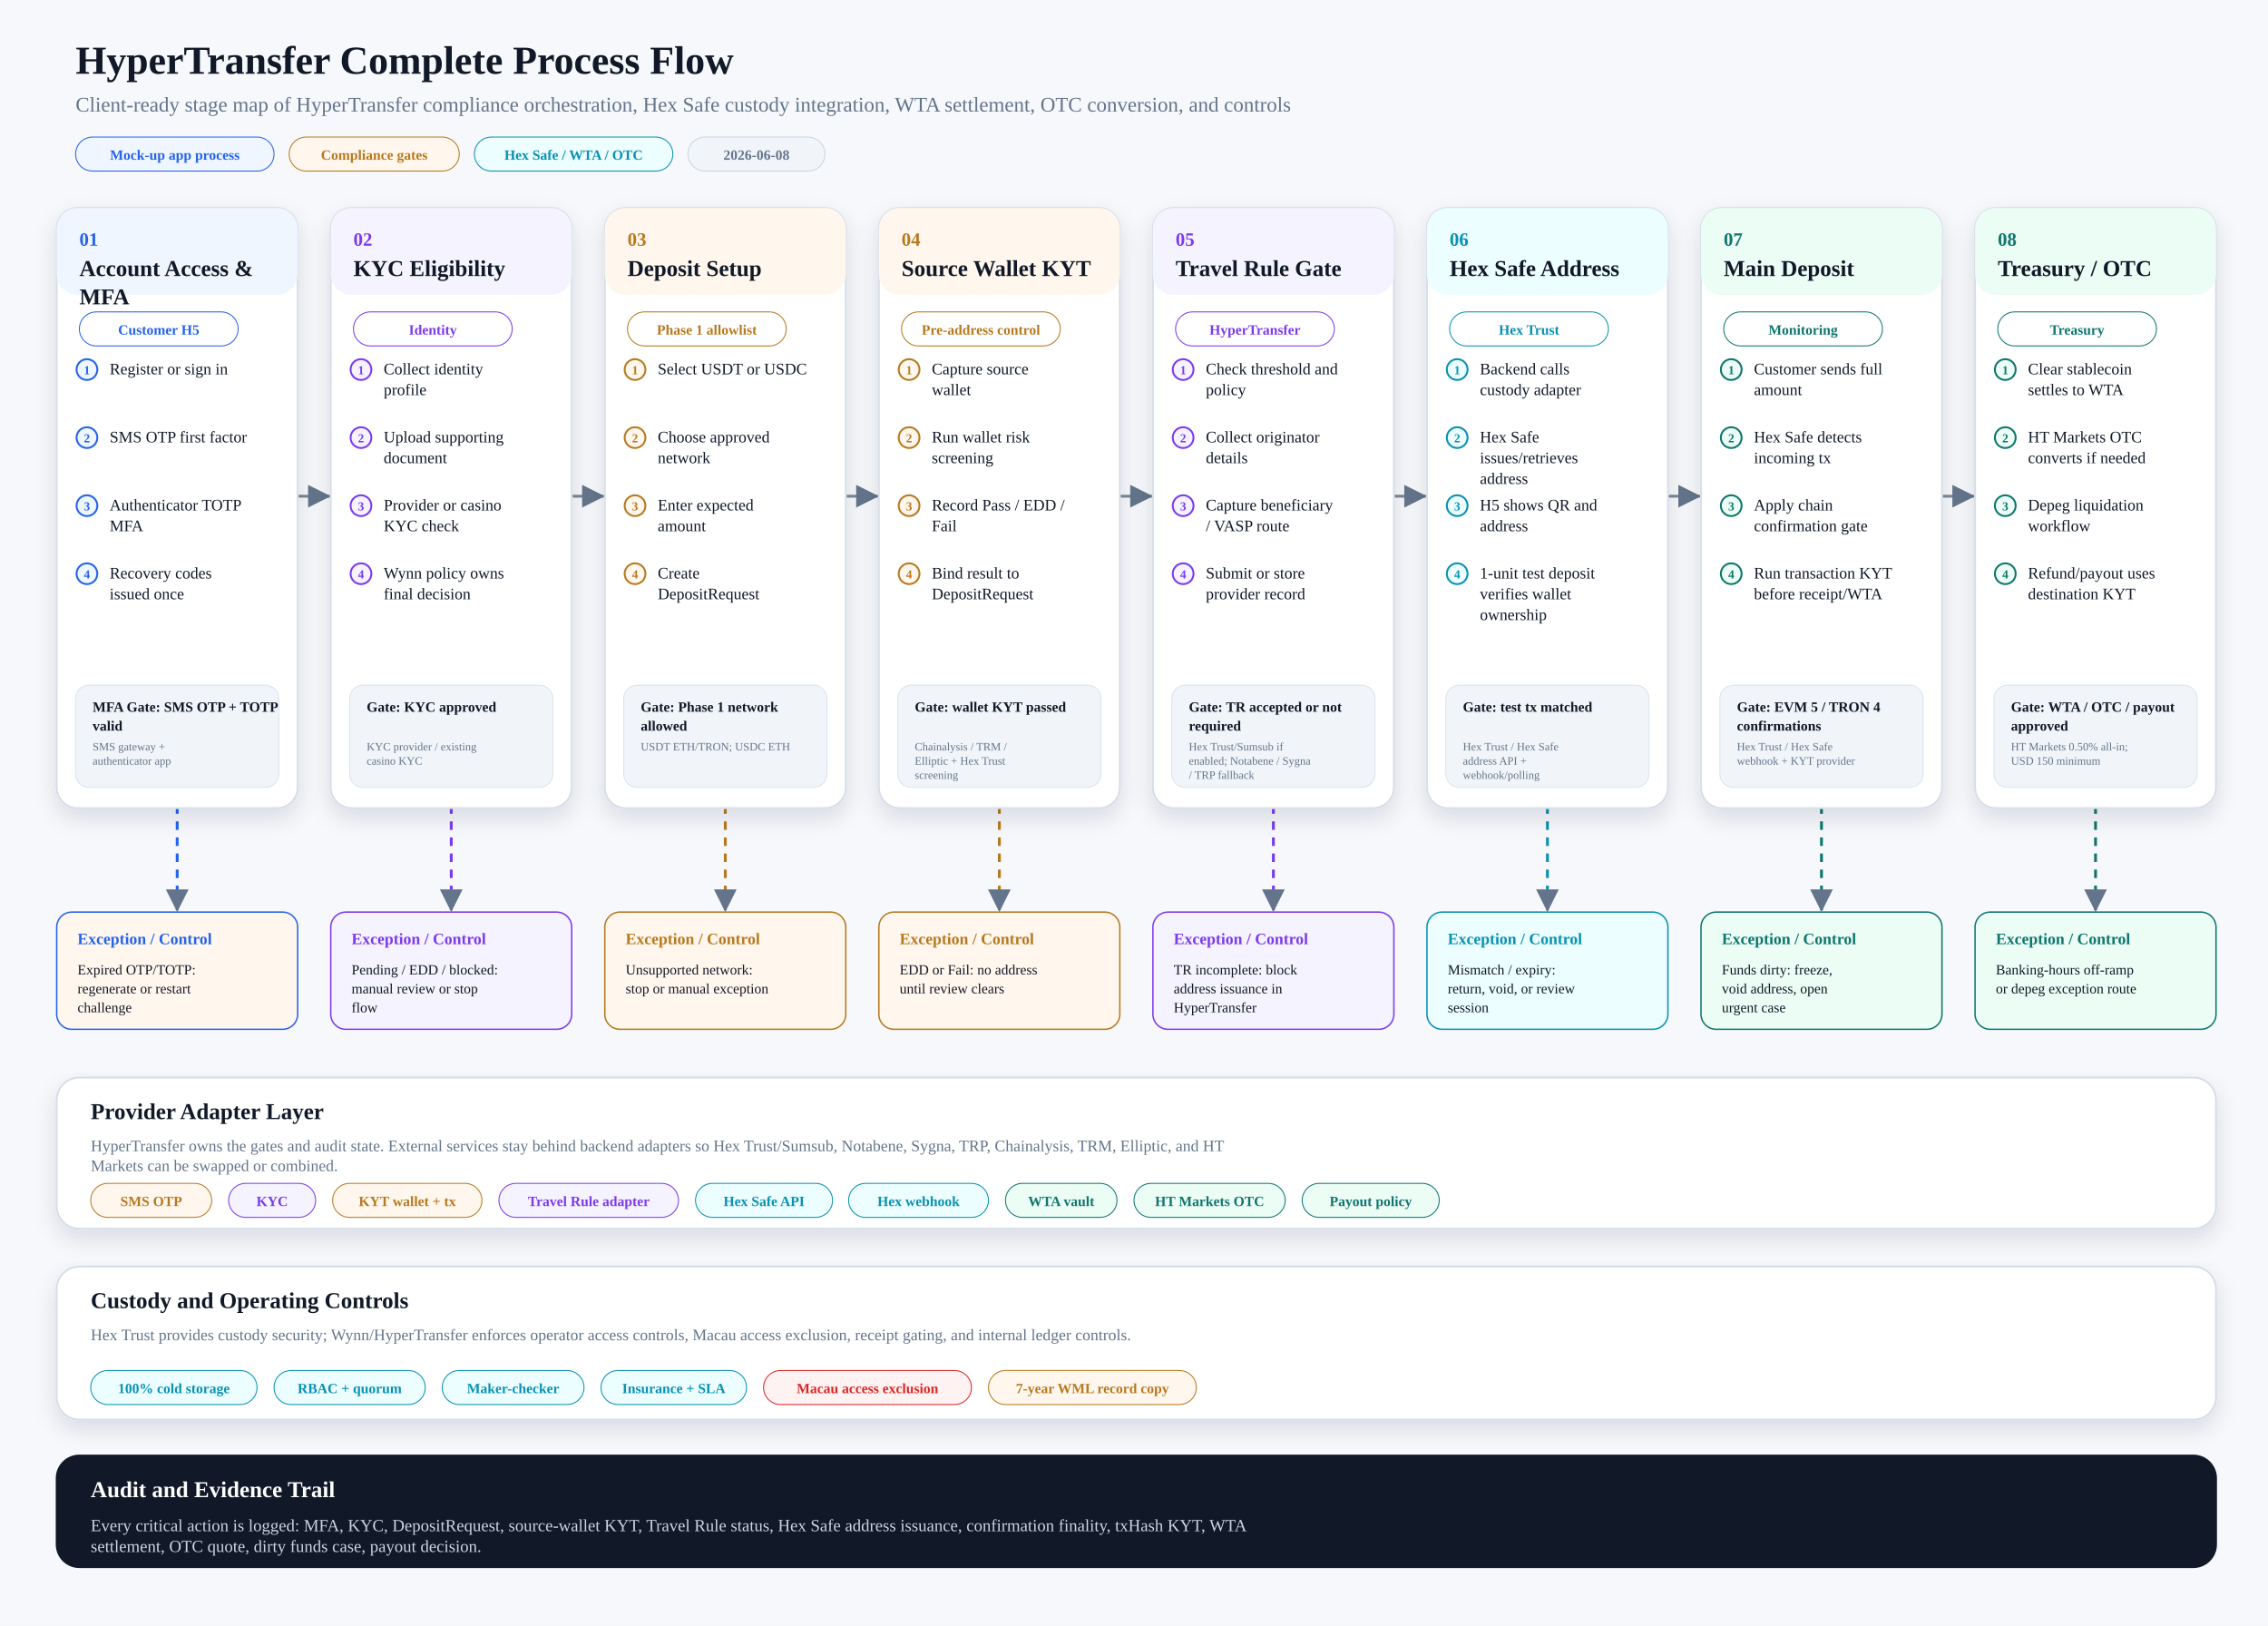
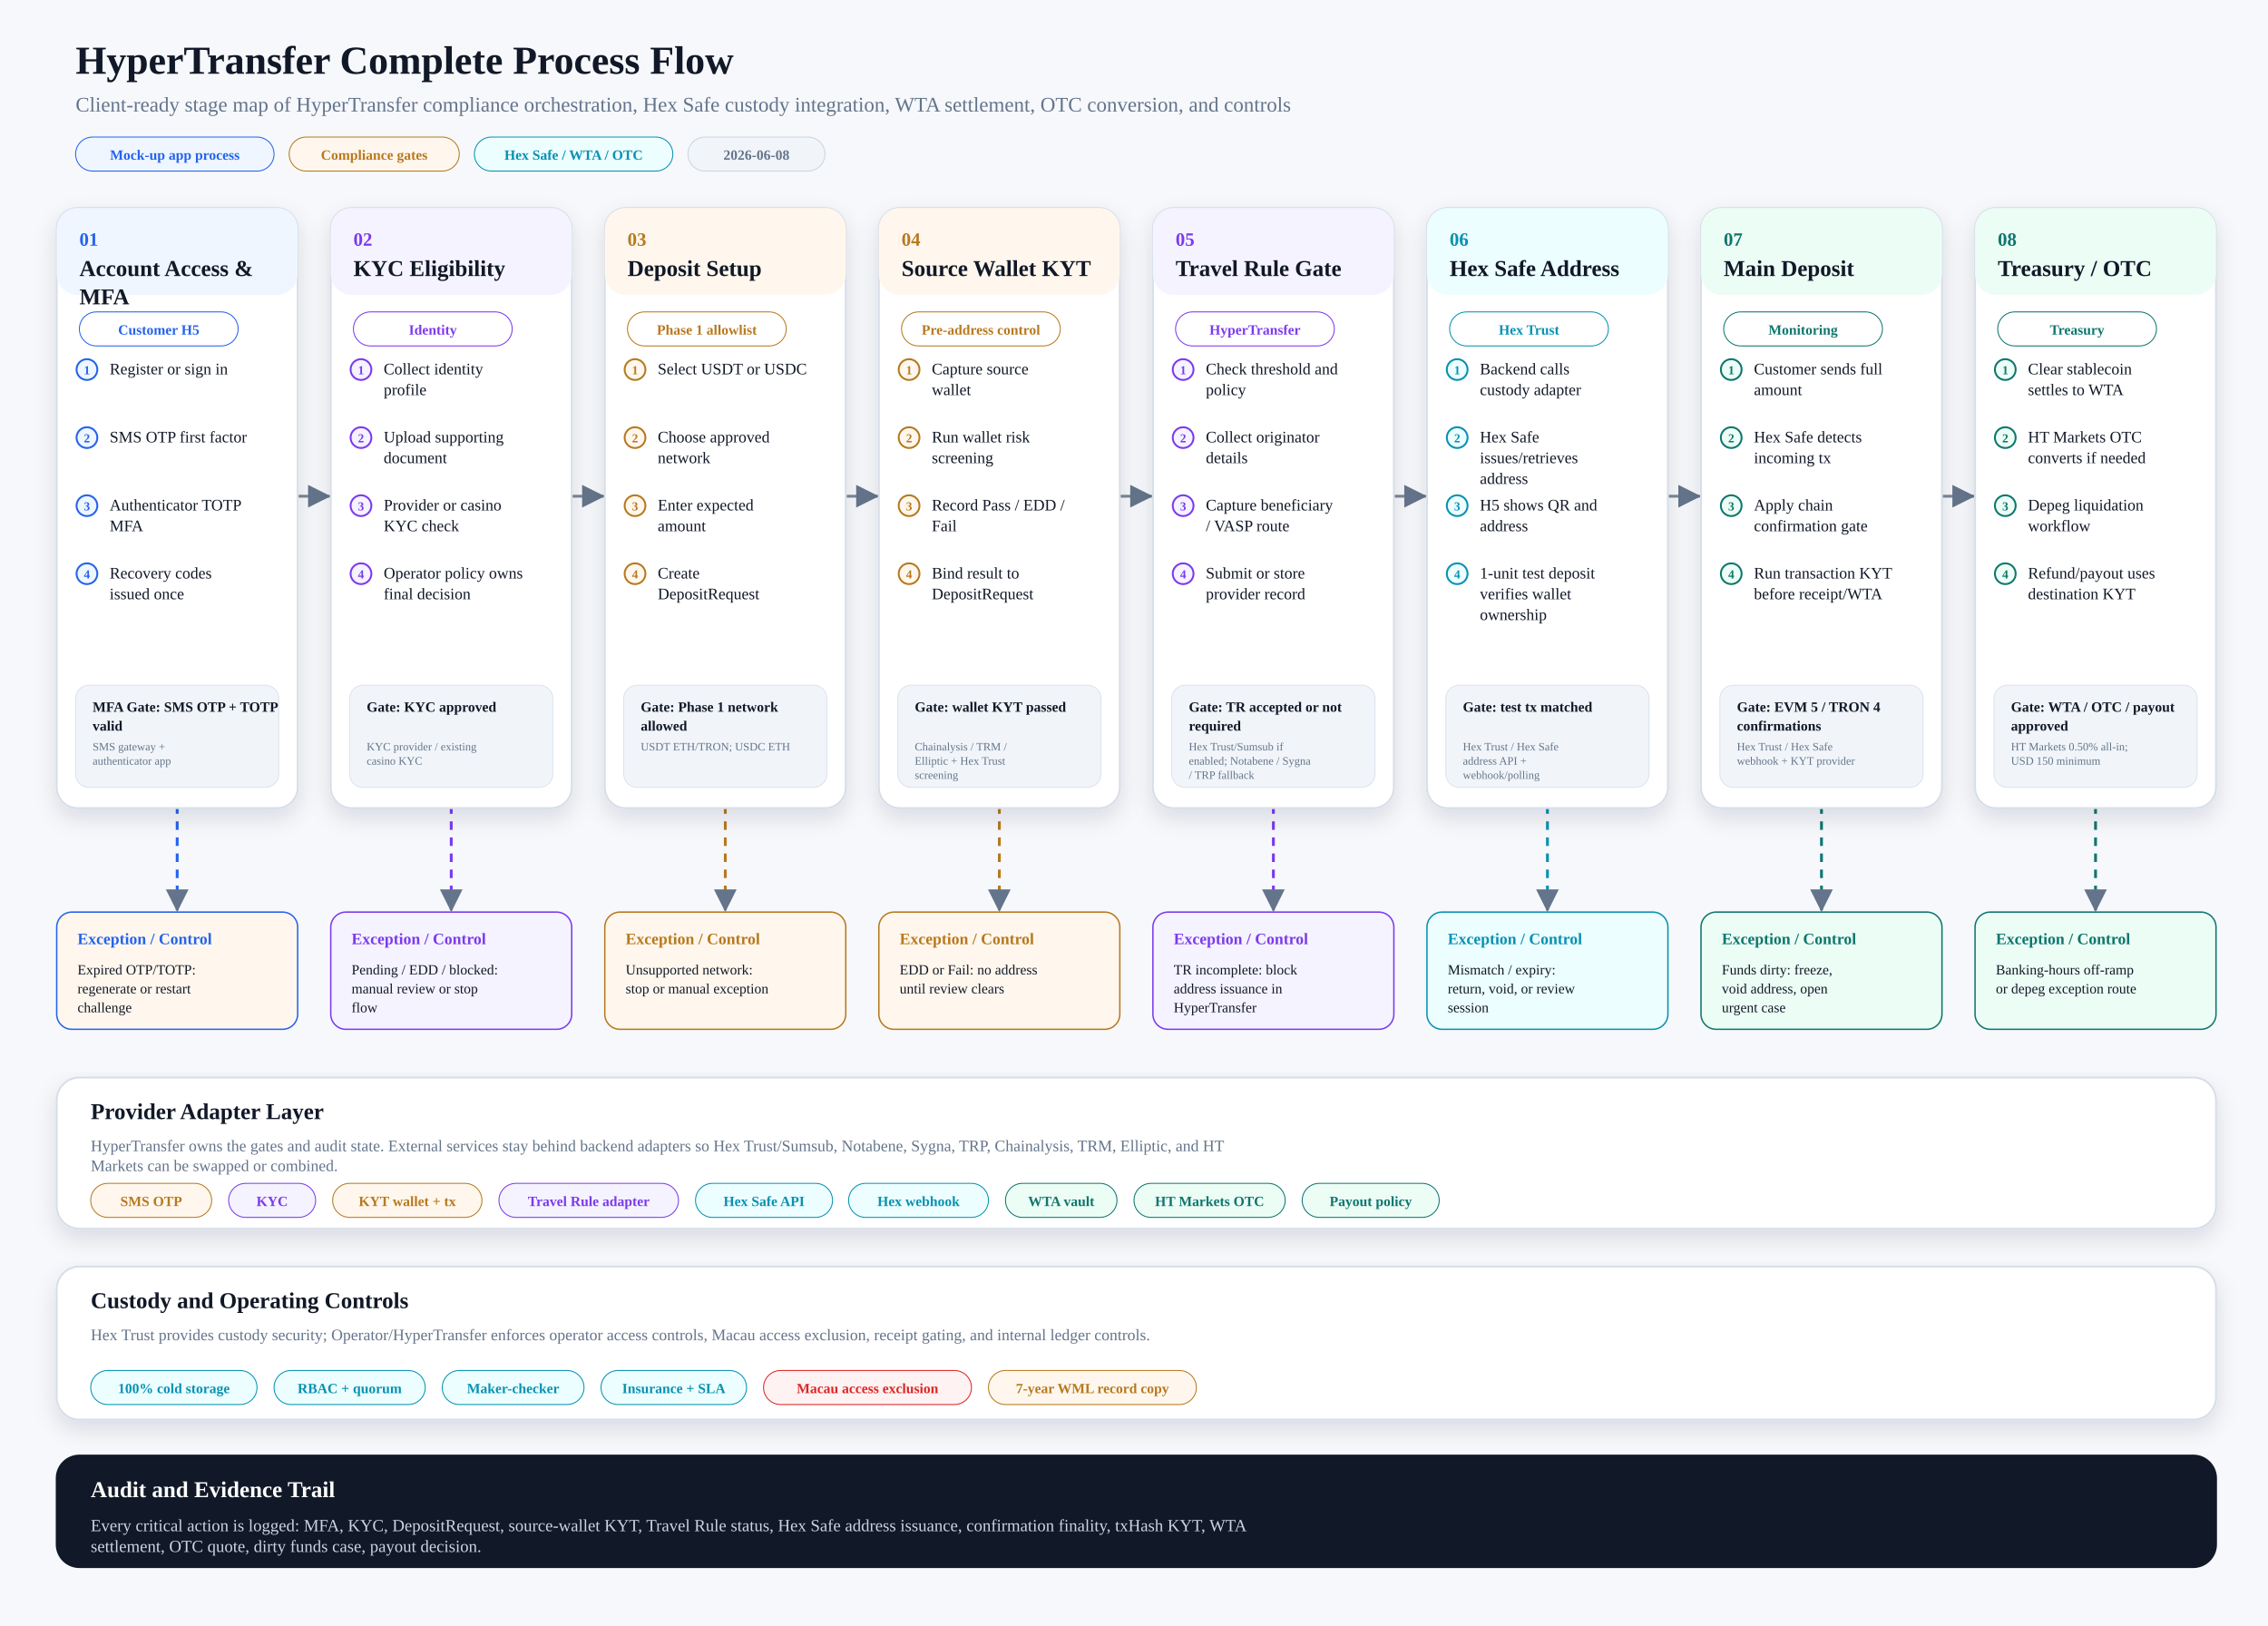
<svg xmlns="http://www.w3.org/2000/svg" width="2400" height="1720" viewBox="0 0 2400 1720">
  <defs>
    <filter id="shadow" x="-10%" y="-10%" width="120%" height="140%">
      <feDropShadow dx="0" dy="10" stdDeviation="12" flood-color="#0f172a" flood-opacity="0.12" />
    </filter>
    <marker id="arrow" markerWidth="12" markerHeight="12" refX="10" refY="6" orient="auto" markerUnits="strokeWidth">
      <path d="M2,2 L10,6 L2,10 Z" fill="#64748b" />
    </marker>
  </defs>
  <rect x="0" y="0" width="2400" height="1720" rx="0" fill="#f6f8fb" stroke="none" stroke-width="1" />
  <text x="80" y="78" font-size="42" font-weight="850" fill="#111827">HyperTransfer Complete Process Flow</text>
  <text x="80" y="118" font-size="22" fill="#64748b">Client-ready stage map of HyperTransfer compliance orchestration, Hex Safe custody integration, WTA settlement, OTC conversion, and controls</text>
  <rect x="80" y="145" width="210" height="36" rx="18" fill="#eff6ff" stroke="#2563eb" stroke-width="1" />
  <text x="185" y="169" font-size="15" font-weight="700" fill="#2563eb" text-anchor="middle">
    <tspan x="185" dy="0">Mock-up app process</tspan>
  </text>
  <rect x="306" y="145" width="180" height="36" rx="18" fill="#fff7ed" stroke="#b7791f" stroke-width="1" />
  <text x="396" y="169" font-size="15" font-weight="700" fill="#b7791f" text-anchor="middle">
    <tspan x="396" dy="0">Compliance gates</tspan>
  </text>
  <rect x="502" y="145" width="210" height="36" rx="18" fill="#ecfeff" stroke="#0891b2" stroke-width="1" />
  <text x="607" y="169" font-size="15" font-weight="700" fill="#0891b2" text-anchor="middle">
    <tspan x="607" dy="0">Hex Safe / WTA / OTC</tspan>
  </text>
  <rect x="728" y="145" width="145" height="36" rx="18" fill="#f1f5f9" stroke="#cbd5e1" stroke-width="1" />
  <text x="800.5" y="169" font-size="15" font-weight="700" fill="#64748b" text-anchor="middle">
    <tspan x="800.5" dy="0">2026-06-08</tspan>
  </text>
  <line x1="315" y1="525" x2="350" y2="525" stroke="#7b8797" stroke-width="3" marker-end="url(#arrow)" />
  <line x1="605" y1="525" x2="640" y2="525" stroke="#7b8797" stroke-width="3" marker-end="url(#arrow)" />
  <line x1="895" y1="525" x2="930" y2="525" stroke="#7b8797" stroke-width="3" marker-end="url(#arrow)" />
  <line x1="1185" y1="525" x2="1220" y2="525" stroke="#7b8797" stroke-width="3" marker-end="url(#arrow)" />
  <line x1="1475" y1="525" x2="1510" y2="525" stroke="#7b8797" stroke-width="3" marker-end="url(#arrow)" />
  <line x1="1765" y1="525" x2="1800" y2="525" stroke="#7b8797" stroke-width="3" marker-end="url(#arrow)" />
  <line x1="2055" y1="525" x2="2090" y2="525" stroke="#7b8797" stroke-width="3" marker-end="url(#arrow)" />
  <line x1="187.5" y1="835" x2="187.5" y2="965" stroke="#2563eb" stroke-width="3" stroke-dasharray="9 8" marker-end="url(#arrow)" />
  <line x1="477.5" y1="835" x2="477.5" y2="965" stroke="#7c3aed" stroke-width="3" stroke-dasharray="9 8" marker-end="url(#arrow)" />
  <line x1="767.5" y1="835" x2="767.5" y2="965" stroke="#b7791f" stroke-width="3" stroke-dasharray="9 8" marker-end="url(#arrow)" />
  <line x1="1057.5" y1="835" x2="1057.5" y2="965" stroke="#b7791f" stroke-width="3" stroke-dasharray="9 8" marker-end="url(#arrow)" />
  <line x1="1347.5" y1="835" x2="1347.5" y2="965" stroke="#7c3aed" stroke-width="3" stroke-dasharray="9 8" marker-end="url(#arrow)" />
  <line x1="1637.5" y1="835" x2="1637.5" y2="965" stroke="#0891b2" stroke-width="3" stroke-dasharray="9 8" marker-end="url(#arrow)" />
  <line x1="1927.5" y1="835" x2="1927.5" y2="965" stroke="#0f766e" stroke-width="3" stroke-dasharray="9 8" marker-end="url(#arrow)" />
  <line x1="2217.5" y1="835" x2="2217.5" y2="965" stroke="#0f766e" stroke-width="3" stroke-dasharray="9 8" marker-end="url(#arrow)" />
  <g>
    <rect x="60" y="220" width="255" height="635" rx="22" fill="#ffffff" stroke="#d7dee8" stroke-width="2" filter="url(#shadow)" />
    <rect x="60" y="220" width="255" height="92" rx="22" fill="#eff6ff" stroke="#2563eb" stroke-width="0" />
    <text x="84" y="260" font-size="20" font-weight="800" fill="#2563eb">01</text>
    <text x="84" y="292" font-size="24" font-weight="800" fill="#111827" text-anchor="start">
      <tspan x="84" dy="0">Account Access &amp;</tspan>
      <tspan x="84" dy="30">MFA</tspan>
    </text>
    <rect x="84" y="330" width="168" height="36" rx="18" fill="#ffffff" stroke="#2563eb" stroke-width="1" />
    <text x="168" y="354" font-size="15" font-weight="700" fill="#2563eb" text-anchor="middle">
      <tspan x="168" dy="0">Customer H5</tspan>
    </text>
    <circle cx="92" cy="391" r="11" fill="#eff6ff" stroke="#2563eb" stroke-width="2" />
    <text x="92" y="396" font-size="13" font-weight="800" fill="#2563eb" text-anchor="middle">1</text>
    <text x="116" y="396" font-size="17" font-weight="400" fill="#111827" text-anchor="start">
      <tspan x="116" dy="0">Register or sign in</tspan>
    </text>
    <circle cx="92" cy="463" r="11" fill="#eff6ff" stroke="#2563eb" stroke-width="2" />
    <text x="92" y="468" font-size="13" font-weight="800" fill="#2563eb" text-anchor="middle">2</text>
    <text x="116" y="468" font-size="17" font-weight="400" fill="#111827" text-anchor="start">
      <tspan x="116" dy="0">SMS OTP first factor</tspan>
    </text>
    <circle cx="92" cy="535" r="11" fill="#eff6ff" stroke="#2563eb" stroke-width="2" />
    <text x="92" y="540" font-size="13" font-weight="800" fill="#2563eb" text-anchor="middle">3</text>
    <text x="116" y="540" font-size="17" font-weight="400" fill="#111827" text-anchor="start">
      <tspan x="116" dy="0">Authenticator TOTP</tspan>
      <tspan x="116" dy="22">MFA</tspan>
    </text>
    <circle cx="92" cy="607" r="11" fill="#eff6ff" stroke="#2563eb" stroke-width="2" />
    <text x="92" y="612" font-size="13" font-weight="800" fill="#2563eb" text-anchor="middle">4</text>
    <text x="116" y="612" font-size="17" font-weight="400" fill="#111827" text-anchor="start">
      <tspan x="116" dy="0">Recovery codes</tspan>
      <tspan x="116" dy="22">issued once</tspan>
    </text>
    <rect x="80" y="725" width="215" height="108" rx="14" fill="#f1f5f9" stroke="#dbe3ee" stroke-width="1" />
    <text x="98" y="753" font-size="15" font-weight="700" fill="#111827" text-anchor="start">
      <tspan x="98" dy="0">MFA Gate: SMS OTP + TOTP</tspan>
      <tspan x="98" dy="20">valid</tspan>
    </text>
    <text x="98" y="794" font-size="12" font-weight="400" fill="#64748b" text-anchor="start">
      <tspan x="98" dy="0">SMS gateway +</tspan>
      <tspan x="98" dy="15">authenticator app</tspan>
    </text>
  </g>
  <g>
    <rect x="350" y="220" width="255" height="635" rx="22" fill="#ffffff" stroke="#d7dee8" stroke-width="2" filter="url(#shadow)" />
    <rect x="350" y="220" width="255" height="92" rx="22" fill="#f5f3ff" stroke="#7c3aed" stroke-width="0" />
    <text x="374" y="260" font-size="20" font-weight="800" fill="#7c3aed">02</text>
    <text x="374" y="292" font-size="24" font-weight="800" fill="#111827" text-anchor="start">
      <tspan x="374" dy="0">KYC Eligibility</tspan>
    </text>
    <rect x="374" y="330" width="168" height="36" rx="18" fill="#ffffff" stroke="#7c3aed" stroke-width="1" />
    <text x="458" y="354" font-size="15" font-weight="700" fill="#7c3aed" text-anchor="middle">
      <tspan x="458" dy="0">Identity</tspan>
    </text>
    <circle cx="382" cy="391" r="11" fill="#f5f3ff" stroke="#7c3aed" stroke-width="2" />
    <text x="382" y="396" font-size="13" font-weight="800" fill="#7c3aed" text-anchor="middle">1</text>
    <text x="406" y="396" font-size="17" font-weight="400" fill="#111827" text-anchor="start">
      <tspan x="406" dy="0">Collect identity</tspan>
      <tspan x="406" dy="22">profile</tspan>
    </text>
    <circle cx="382" cy="463" r="11" fill="#f5f3ff" stroke="#7c3aed" stroke-width="2" />
    <text x="382" y="468" font-size="13" font-weight="800" fill="#7c3aed" text-anchor="middle">2</text>
    <text x="406" y="468" font-size="17" font-weight="400" fill="#111827" text-anchor="start">
      <tspan x="406" dy="0">Upload supporting</tspan>
      <tspan x="406" dy="22">document</tspan>
    </text>
    <circle cx="382" cy="535" r="11" fill="#f5f3ff" stroke="#7c3aed" stroke-width="2" />
    <text x="382" y="540" font-size="13" font-weight="800" fill="#7c3aed" text-anchor="middle">3</text>
    <text x="406" y="540" font-size="17" font-weight="400" fill="#111827" text-anchor="start">
      <tspan x="406" dy="0">Provider or casino</tspan>
      <tspan x="406" dy="22">KYC check</tspan>
    </text>
    <circle cx="382" cy="607" r="11" fill="#f5f3ff" stroke="#7c3aed" stroke-width="2" />
    <text x="382" y="612" font-size="13" font-weight="800" fill="#7c3aed" text-anchor="middle">4</text>
    <text x="406" y="612" font-size="17" font-weight="400" fill="#111827" text-anchor="start">
-       <tspan x="406" dy="0">Wynn policy owns</tspan>
+       <tspan x="406" dy="0">Operator policy owns</tspan>
      <tspan x="406" dy="22">final decision</tspan>
    </text>
    <rect x="370" y="725" width="215" height="108" rx="14" fill="#f1f5f9" stroke="#dbe3ee" stroke-width="1" />
    <text x="388" y="753" font-size="15" font-weight="700" fill="#111827" text-anchor="start">
      <tspan x="388" dy="0">Gate: KYC approved</tspan>
    </text>
    <text x="388" y="794" font-size="12" font-weight="400" fill="#64748b" text-anchor="start">
      <tspan x="388" dy="0">KYC provider / existing</tspan>
      <tspan x="388" dy="15">casino KYC</tspan>
    </text>
  </g>
  <g>
    <rect x="640" y="220" width="255" height="635" rx="22" fill="#ffffff" stroke="#d7dee8" stroke-width="2" filter="url(#shadow)" />
    <rect x="640" y="220" width="255" height="92" rx="22" fill="#fff7ed" stroke="#b7791f" stroke-width="0" />
    <text x="664" y="260" font-size="20" font-weight="800" fill="#b7791f">03</text>
    <text x="664" y="292" font-size="24" font-weight="800" fill="#111827" text-anchor="start">
      <tspan x="664" dy="0">Deposit Setup</tspan>
    </text>
    <rect x="664" y="330" width="168" height="36" rx="18" fill="#ffffff" stroke="#b7791f" stroke-width="1" />
    <text x="748" y="354" font-size="15" font-weight="700" fill="#b7791f" text-anchor="middle">
      <tspan x="748" dy="0">Phase 1 allowlist</tspan>
    </text>
    <circle cx="672" cy="391" r="11" fill="#fff7ed" stroke="#b7791f" stroke-width="2" />
    <text x="672" y="396" font-size="13" font-weight="800" fill="#b7791f" text-anchor="middle">1</text>
    <text x="696" y="396" font-size="17" font-weight="400" fill="#111827" text-anchor="start">
      <tspan x="696" dy="0">Select USDT or USDC</tspan>
    </text>
    <circle cx="672" cy="463" r="11" fill="#fff7ed" stroke="#b7791f" stroke-width="2" />
    <text x="672" y="468" font-size="13" font-weight="800" fill="#b7791f" text-anchor="middle">2</text>
    <text x="696" y="468" font-size="17" font-weight="400" fill="#111827" text-anchor="start">
      <tspan x="696" dy="0">Choose approved</tspan>
      <tspan x="696" dy="22">network</tspan>
    </text>
    <circle cx="672" cy="535" r="11" fill="#fff7ed" stroke="#b7791f" stroke-width="2" />
    <text x="672" y="540" font-size="13" font-weight="800" fill="#b7791f" text-anchor="middle">3</text>
    <text x="696" y="540" font-size="17" font-weight="400" fill="#111827" text-anchor="start">
      <tspan x="696" dy="0">Enter expected</tspan>
      <tspan x="696" dy="22">amount</tspan>
    </text>
    <circle cx="672" cy="607" r="11" fill="#fff7ed" stroke="#b7791f" stroke-width="2" />
    <text x="672" y="612" font-size="13" font-weight="800" fill="#b7791f" text-anchor="middle">4</text>
    <text x="696" y="612" font-size="17" font-weight="400" fill="#111827" text-anchor="start">
      <tspan x="696" dy="0">Create</tspan>
      <tspan x="696" dy="22">DepositRequest</tspan>
    </text>
    <rect x="660" y="725" width="215" height="108" rx="14" fill="#f1f5f9" stroke="#dbe3ee" stroke-width="1" />
    <text x="678" y="753" font-size="15" font-weight="700" fill="#111827" text-anchor="start">
      <tspan x="678" dy="0">Gate: Phase 1 network</tspan>
      <tspan x="678" dy="20">allowed</tspan>
    </text>
    <text x="678" y="794" font-size="12" font-weight="400" fill="#64748b" text-anchor="start">
      <tspan x="678" dy="0">USDT ETH/TRON; USDC ETH</tspan>
    </text>
  </g>
  <g>
    <rect x="930" y="220" width="255" height="635" rx="22" fill="#ffffff" stroke="#d7dee8" stroke-width="2" filter="url(#shadow)" />
    <rect x="930" y="220" width="255" height="92" rx="22" fill="#fff7ed" stroke="#b7791f" stroke-width="0" />
    <text x="954" y="260" font-size="20" font-weight="800" fill="#b7791f">04</text>
    <text x="954" y="292" font-size="24" font-weight="800" fill="#111827" text-anchor="start">
      <tspan x="954" dy="0">Source Wallet KYT</tspan>
    </text>
    <rect x="954" y="330" width="168" height="36" rx="18" fill="#ffffff" stroke="#b7791f" stroke-width="1" />
    <text x="1038" y="354" font-size="15" font-weight="700" fill="#b7791f" text-anchor="middle">
      <tspan x="1038" dy="0">Pre-address control</tspan>
    </text>
    <circle cx="962" cy="391" r="11" fill="#fff7ed" stroke="#b7791f" stroke-width="2" />
    <text x="962" y="396" font-size="13" font-weight="800" fill="#b7791f" text-anchor="middle">1</text>
    <text x="986" y="396" font-size="17" font-weight="400" fill="#111827" text-anchor="start">
      <tspan x="986" dy="0">Capture source</tspan>
      <tspan x="986" dy="22">wallet</tspan>
    </text>
    <circle cx="962" cy="463" r="11" fill="#fff7ed" stroke="#b7791f" stroke-width="2" />
    <text x="962" y="468" font-size="13" font-weight="800" fill="#b7791f" text-anchor="middle">2</text>
    <text x="986" y="468" font-size="17" font-weight="400" fill="#111827" text-anchor="start">
      <tspan x="986" dy="0">Run wallet risk</tspan>
      <tspan x="986" dy="22">screening</tspan>
    </text>
    <circle cx="962" cy="535" r="11" fill="#fff7ed" stroke="#b7791f" stroke-width="2" />
    <text x="962" y="540" font-size="13" font-weight="800" fill="#b7791f" text-anchor="middle">3</text>
    <text x="986" y="540" font-size="17" font-weight="400" fill="#111827" text-anchor="start">
      <tspan x="986" dy="0">Record Pass / EDD /</tspan>
      <tspan x="986" dy="22">Fail</tspan>
    </text>
    <circle cx="962" cy="607" r="11" fill="#fff7ed" stroke="#b7791f" stroke-width="2" />
    <text x="962" y="612" font-size="13" font-weight="800" fill="#b7791f" text-anchor="middle">4</text>
    <text x="986" y="612" font-size="17" font-weight="400" fill="#111827" text-anchor="start">
      <tspan x="986" dy="0">Bind result to</tspan>
      <tspan x="986" dy="22">DepositRequest</tspan>
    </text>
    <rect x="950" y="725" width="215" height="108" rx="14" fill="#f1f5f9" stroke="#dbe3ee" stroke-width="1" />
    <text x="968" y="753" font-size="15" font-weight="700" fill="#111827" text-anchor="start">
      <tspan x="968" dy="0">Gate: wallet KYT passed</tspan>
    </text>
    <text x="968" y="794" font-size="12" font-weight="400" fill="#64748b" text-anchor="start">
      <tspan x="968" dy="0">Chainalysis / TRM /</tspan>
      <tspan x="968" dy="15">Elliptic + Hex Trust</tspan>
      <tspan x="968" dy="15">screening</tspan>
    </text>
  </g>
  <g>
    <rect x="1220" y="220" width="255" height="635" rx="22" fill="#ffffff" stroke="#d7dee8" stroke-width="2" filter="url(#shadow)" />
    <rect x="1220" y="220" width="255" height="92" rx="22" fill="#f5f3ff" stroke="#7c3aed" stroke-width="0" />
    <text x="1244" y="260" font-size="20" font-weight="800" fill="#7c3aed">05</text>
    <text x="1244" y="292" font-size="24" font-weight="800" fill="#111827" text-anchor="start">
      <tspan x="1244" dy="0">Travel Rule Gate</tspan>
    </text>
    <rect x="1244" y="330" width="168" height="36" rx="18" fill="#ffffff" stroke="#7c3aed" stroke-width="1" />
    <text x="1328" y="354" font-size="15" font-weight="700" fill="#7c3aed" text-anchor="middle">
      <tspan x="1328" dy="0">HyperTransfer</tspan>
    </text>
    <circle cx="1252" cy="391" r="11" fill="#f5f3ff" stroke="#7c3aed" stroke-width="2" />
    <text x="1252" y="396" font-size="13" font-weight="800" fill="#7c3aed" text-anchor="middle">1</text>
    <text x="1276" y="396" font-size="17" font-weight="400" fill="#111827" text-anchor="start">
      <tspan x="1276" dy="0">Check threshold and</tspan>
      <tspan x="1276" dy="22">policy</tspan>
    </text>
    <circle cx="1252" cy="463" r="11" fill="#f5f3ff" stroke="#7c3aed" stroke-width="2" />
    <text x="1252" y="468" font-size="13" font-weight="800" fill="#7c3aed" text-anchor="middle">2</text>
    <text x="1276" y="468" font-size="17" font-weight="400" fill="#111827" text-anchor="start">
      <tspan x="1276" dy="0">Collect originator</tspan>
      <tspan x="1276" dy="22">details</tspan>
    </text>
    <circle cx="1252" cy="535" r="11" fill="#f5f3ff" stroke="#7c3aed" stroke-width="2" />
    <text x="1252" y="540" font-size="13" font-weight="800" fill="#7c3aed" text-anchor="middle">3</text>
    <text x="1276" y="540" font-size="17" font-weight="400" fill="#111827" text-anchor="start">
      <tspan x="1276" dy="0">Capture beneficiary</tspan>
      <tspan x="1276" dy="22">/ VASP route</tspan>
    </text>
    <circle cx="1252" cy="607" r="11" fill="#f5f3ff" stroke="#7c3aed" stroke-width="2" />
    <text x="1252" y="612" font-size="13" font-weight="800" fill="#7c3aed" text-anchor="middle">4</text>
    <text x="1276" y="612" font-size="17" font-weight="400" fill="#111827" text-anchor="start">
      <tspan x="1276" dy="0">Submit or store</tspan>
      <tspan x="1276" dy="22">provider record</tspan>
    </text>
    <rect x="1240" y="725" width="215" height="108" rx="14" fill="#f1f5f9" stroke="#dbe3ee" stroke-width="1" />
    <text x="1258" y="753" font-size="15" font-weight="700" fill="#111827" text-anchor="start">
      <tspan x="1258" dy="0">Gate: TR accepted or not</tspan>
      <tspan x="1258" dy="20">required</tspan>
    </text>
    <text x="1258" y="794" font-size="12" font-weight="400" fill="#64748b" text-anchor="start">
      <tspan x="1258" dy="0">Hex Trust/Sumsub if</tspan>
      <tspan x="1258" dy="15">enabled; Notabene / Sygna</tspan>
      <tspan x="1258" dy="15">/ TRP fallback</tspan>
    </text>
  </g>
  <g>
    <rect x="1510" y="220" width="255" height="635" rx="22" fill="#ffffff" stroke="#d7dee8" stroke-width="2" filter="url(#shadow)" />
    <rect x="1510" y="220" width="255" height="92" rx="22" fill="#ecfeff" stroke="#0891b2" stroke-width="0" />
    <text x="1534" y="260" font-size="20" font-weight="800" fill="#0891b2">06</text>
    <text x="1534" y="292" font-size="24" font-weight="800" fill="#111827" text-anchor="start">
      <tspan x="1534" dy="0">Hex Safe Address</tspan>
    </text>
    <rect x="1534" y="330" width="168" height="36" rx="18" fill="#ffffff" stroke="#0891b2" stroke-width="1" />
    <text x="1618" y="354" font-size="15" font-weight="700" fill="#0891b2" text-anchor="middle">
      <tspan x="1618" dy="0">Hex Trust</tspan>
    </text>
    <circle cx="1542" cy="391" r="11" fill="#ecfeff" stroke="#0891b2" stroke-width="2" />
    <text x="1542" y="396" font-size="13" font-weight="800" fill="#0891b2" text-anchor="middle">1</text>
    <text x="1566" y="396" font-size="17" font-weight="400" fill="#111827" text-anchor="start">
      <tspan x="1566" dy="0">Backend calls</tspan>
      <tspan x="1566" dy="22">custody adapter</tspan>
    </text>
    <circle cx="1542" cy="463" r="11" fill="#ecfeff" stroke="#0891b2" stroke-width="2" />
    <text x="1542" y="468" font-size="13" font-weight="800" fill="#0891b2" text-anchor="middle">2</text>
    <text x="1566" y="468" font-size="17" font-weight="400" fill="#111827" text-anchor="start">
      <tspan x="1566" dy="0">Hex Safe</tspan>
      <tspan x="1566" dy="22">issues/retrieves</tspan>
      <tspan x="1566" dy="22">address</tspan>
    </text>
    <circle cx="1542" cy="535" r="11" fill="#ecfeff" stroke="#0891b2" stroke-width="2" />
    <text x="1542" y="540" font-size="13" font-weight="800" fill="#0891b2" text-anchor="middle">3</text>
    <text x="1566" y="540" font-size="17" font-weight="400" fill="#111827" text-anchor="start">
      <tspan x="1566" dy="0">H5 shows QR and</tspan>
      <tspan x="1566" dy="22">address</tspan>
    </text>
    <circle cx="1542" cy="607" r="11" fill="#ecfeff" stroke="#0891b2" stroke-width="2" />
    <text x="1542" y="612" font-size="13" font-weight="800" fill="#0891b2" text-anchor="middle">4</text>
    <text x="1566" y="612" font-size="17" font-weight="400" fill="#111827" text-anchor="start">
      <tspan x="1566" dy="0">1-unit test deposit</tspan>
      <tspan x="1566" dy="22">verifies wallet</tspan>
      <tspan x="1566" dy="22">ownership</tspan>
    </text>
    <rect x="1530" y="725" width="215" height="108" rx="14" fill="#f1f5f9" stroke="#dbe3ee" stroke-width="1" />
    <text x="1548" y="753" font-size="15" font-weight="700" fill="#111827" text-anchor="start">
      <tspan x="1548" dy="0">Gate: test tx matched</tspan>
    </text>
    <text x="1548" y="794" font-size="12" font-weight="400" fill="#64748b" text-anchor="start">
      <tspan x="1548" dy="0">Hex Trust / Hex Safe</tspan>
      <tspan x="1548" dy="15">address API +</tspan>
      <tspan x="1548" dy="15">webhook/polling</tspan>
    </text>
  </g>
  <g>
    <rect x="1800" y="220" width="255" height="635" rx="22" fill="#ffffff" stroke="#d7dee8" stroke-width="2" filter="url(#shadow)" />
    <rect x="1800" y="220" width="255" height="92" rx="22" fill="#ecfdf5" stroke="#0f766e" stroke-width="0" />
    <text x="1824" y="260" font-size="20" font-weight="800" fill="#0f766e">07</text>
    <text x="1824" y="292" font-size="24" font-weight="800" fill="#111827" text-anchor="start">
      <tspan x="1824" dy="0">Main Deposit</tspan>
    </text>
    <rect x="1824" y="330" width="168" height="36" rx="18" fill="#ffffff" stroke="#0f766e" stroke-width="1" />
    <text x="1908" y="354" font-size="15" font-weight="700" fill="#0f766e" text-anchor="middle">
      <tspan x="1908" dy="0">Monitoring</tspan>
    </text>
    <circle cx="1832" cy="391" r="11" fill="#ecfdf5" stroke="#0f766e" stroke-width="2" />
    <text x="1832" y="396" font-size="13" font-weight="800" fill="#0f766e" text-anchor="middle">1</text>
    <text x="1856" y="396" font-size="17" font-weight="400" fill="#111827" text-anchor="start">
      <tspan x="1856" dy="0">Customer sends full</tspan>
      <tspan x="1856" dy="22">amount</tspan>
    </text>
    <circle cx="1832" cy="463" r="11" fill="#ecfdf5" stroke="#0f766e" stroke-width="2" />
    <text x="1832" y="468" font-size="13" font-weight="800" fill="#0f766e" text-anchor="middle">2</text>
    <text x="1856" y="468" font-size="17" font-weight="400" fill="#111827" text-anchor="start">
      <tspan x="1856" dy="0">Hex Safe detects</tspan>
      <tspan x="1856" dy="22">incoming tx</tspan>
    </text>
    <circle cx="1832" cy="535" r="11" fill="#ecfdf5" stroke="#0f766e" stroke-width="2" />
    <text x="1832" y="540" font-size="13" font-weight="800" fill="#0f766e" text-anchor="middle">3</text>
    <text x="1856" y="540" font-size="17" font-weight="400" fill="#111827" text-anchor="start">
      <tspan x="1856" dy="0">Apply chain</tspan>
      <tspan x="1856" dy="22">confirmation gate</tspan>
    </text>
    <circle cx="1832" cy="607" r="11" fill="#ecfdf5" stroke="#0f766e" stroke-width="2" />
    <text x="1832" y="612" font-size="13" font-weight="800" fill="#0f766e" text-anchor="middle">4</text>
    <text x="1856" y="612" font-size="17" font-weight="400" fill="#111827" text-anchor="start">
      <tspan x="1856" dy="0">Run transaction KYT</tspan>
      <tspan x="1856" dy="22">before receipt/WTA</tspan>
    </text>
    <rect x="1820" y="725" width="215" height="108" rx="14" fill="#f1f5f9" stroke="#dbe3ee" stroke-width="1" />
    <text x="1838" y="753" font-size="15" font-weight="700" fill="#111827" text-anchor="start">
      <tspan x="1838" dy="0">Gate: EVM 5 / TRON 4</tspan>
      <tspan x="1838" dy="20">confirmations</tspan>
    </text>
    <text x="1838" y="794" font-size="12" font-weight="400" fill="#64748b" text-anchor="start">
      <tspan x="1838" dy="0">Hex Trust / Hex Safe</tspan>
      <tspan x="1838" dy="15">webhook + KYT provider</tspan>
    </text>
  </g>
  <g>
    <rect x="2090" y="220" width="255" height="635" rx="22" fill="#ffffff" stroke="#d7dee8" stroke-width="2" filter="url(#shadow)" />
    <rect x="2090" y="220" width="255" height="92" rx="22" fill="#ecfdf5" stroke="#0f766e" stroke-width="0" />
    <text x="2114" y="260" font-size="20" font-weight="800" fill="#0f766e">08</text>
    <text x="2114" y="292" font-size="24" font-weight="800" fill="#111827" text-anchor="start">
      <tspan x="2114" dy="0">Treasury / OTC</tspan>
    </text>
    <rect x="2114" y="330" width="168" height="36" rx="18" fill="#ffffff" stroke="#0f766e" stroke-width="1" />
    <text x="2198" y="354" font-size="15" font-weight="700" fill="#0f766e" text-anchor="middle">
      <tspan x="2198" dy="0">Treasury</tspan>
    </text>
    <circle cx="2122" cy="391" r="11" fill="#ecfdf5" stroke="#0f766e" stroke-width="2" />
    <text x="2122" y="396" font-size="13" font-weight="800" fill="#0f766e" text-anchor="middle">1</text>
    <text x="2146" y="396" font-size="17" font-weight="400" fill="#111827" text-anchor="start">
      <tspan x="2146" dy="0">Clear stablecoin</tspan>
      <tspan x="2146" dy="22">settles to WTA</tspan>
    </text>
    <circle cx="2122" cy="463" r="11" fill="#ecfdf5" stroke="#0f766e" stroke-width="2" />
    <text x="2122" y="468" font-size="13" font-weight="800" fill="#0f766e" text-anchor="middle">2</text>
    <text x="2146" y="468" font-size="17" font-weight="400" fill="#111827" text-anchor="start">
      <tspan x="2146" dy="0">HT Markets OTC</tspan>
      <tspan x="2146" dy="22">converts if needed</tspan>
    </text>
    <circle cx="2122" cy="535" r="11" fill="#ecfdf5" stroke="#0f766e" stroke-width="2" />
    <text x="2122" y="540" font-size="13" font-weight="800" fill="#0f766e" text-anchor="middle">3</text>
    <text x="2146" y="540" font-size="17" font-weight="400" fill="#111827" text-anchor="start">
      <tspan x="2146" dy="0">Depeg liquidation</tspan>
      <tspan x="2146" dy="22">workflow</tspan>
    </text>
    <circle cx="2122" cy="607" r="11" fill="#ecfdf5" stroke="#0f766e" stroke-width="2" />
    <text x="2122" y="612" font-size="13" font-weight="800" fill="#0f766e" text-anchor="middle">4</text>
    <text x="2146" y="612" font-size="17" font-weight="400" fill="#111827" text-anchor="start">
      <tspan x="2146" dy="0">Refund/payout uses</tspan>
      <tspan x="2146" dy="22">destination KYT</tspan>
    </text>
    <rect x="2110" y="725" width="215" height="108" rx="14" fill="#f1f5f9" stroke="#dbe3ee" stroke-width="1" />
    <text x="2128" y="753" font-size="15" font-weight="700" fill="#111827" text-anchor="start">
      <tspan x="2128" dy="0">Gate: WTA / OTC / payout</tspan>
      <tspan x="2128" dy="20">approved</tspan>
    </text>
    <text x="2128" y="794" font-size="12" font-weight="400" fill="#64748b" text-anchor="start">
      <tspan x="2128" dy="0">HT Markets 0.50% all-in;</tspan>
      <tspan x="2128" dy="15">USD 150 minimum</tspan>
    </text>
  </g>
  <g>
    <rect x="60" y="965" width="255" height="124" rx="16" fill="#fff7ed" stroke="#2563eb" stroke-width="1.5" />
    <text x="82" y="999" font-size="17" font-weight="800" fill="#2563eb">Exception / Control</text>
    <text x="82" y="1031" font-size="15" font-weight="400" fill="#111827" text-anchor="start">
      <tspan x="82" dy="0">Expired OTP/TOTP:</tspan>
      <tspan x="82" dy="20">regenerate or restart</tspan>
      <tspan x="82" dy="20">challenge</tspan>
    </text>
  </g>
  <g>
    <rect x="350" y="965" width="255" height="124" rx="16" fill="#f5f3ff" stroke="#7c3aed" stroke-width="1.5" />
    <text x="372" y="999" font-size="17" font-weight="800" fill="#7c3aed">Exception / Control</text>
    <text x="372" y="1031" font-size="15" font-weight="400" fill="#111827" text-anchor="start">
      <tspan x="372" dy="0">Pending / EDD / blocked:</tspan>
      <tspan x="372" dy="20">manual review or stop</tspan>
      <tspan x="372" dy="20">flow</tspan>
    </text>
  </g>
  <g>
    <rect x="640" y="965" width="255" height="124" rx="16" fill="#fff7ed" stroke="#b7791f" stroke-width="1.5" />
    <text x="662" y="999" font-size="17" font-weight="800" fill="#b7791f">Exception / Control</text>
    <text x="662" y="1031" font-size="15" font-weight="400" fill="#111827" text-anchor="start">
      <tspan x="662" dy="0">Unsupported network:</tspan>
      <tspan x="662" dy="20">stop or manual exception</tspan>
    </text>
  </g>
  <g>
    <rect x="930" y="965" width="255" height="124" rx="16" fill="#fff7ed" stroke="#b7791f" stroke-width="1.5" />
    <text x="952" y="999" font-size="17" font-weight="800" fill="#b7791f">Exception / Control</text>
    <text x="952" y="1031" font-size="15" font-weight="400" fill="#111827" text-anchor="start">
      <tspan x="952" dy="0">EDD or Fail: no address</tspan>
      <tspan x="952" dy="20">until review clears</tspan>
    </text>
  </g>
  <g>
    <rect x="1220" y="965" width="255" height="124" rx="16" fill="#f5f3ff" stroke="#7c3aed" stroke-width="1.5" />
    <text x="1242" y="999" font-size="17" font-weight="800" fill="#7c3aed">Exception / Control</text>
    <text x="1242" y="1031" font-size="15" font-weight="400" fill="#111827" text-anchor="start">
      <tspan x="1242" dy="0">TR incomplete: block</tspan>
      <tspan x="1242" dy="20">address issuance in</tspan>
      <tspan x="1242" dy="20">HyperTransfer</tspan>
    </text>
  </g>
  <g>
    <rect x="1510" y="965" width="255" height="124" rx="16" fill="#ecfeff" stroke="#0891b2" stroke-width="1.5" />
    <text x="1532" y="999" font-size="17" font-weight="800" fill="#0891b2">Exception / Control</text>
    <text x="1532" y="1031" font-size="15" font-weight="400" fill="#111827" text-anchor="start">
      <tspan x="1532" dy="0">Mismatch / expiry:</tspan>
      <tspan x="1532" dy="20">return, void, or review</tspan>
      <tspan x="1532" dy="20">session</tspan>
    </text>
  </g>
  <g>
    <rect x="1800" y="965" width="255" height="124" rx="16" fill="#ecfdf5" stroke="#0f766e" stroke-width="1.5" />
    <text x="1822" y="999" font-size="17" font-weight="800" fill="#0f766e">Exception / Control</text>
    <text x="1822" y="1031" font-size="15" font-weight="400" fill="#111827" text-anchor="start">
      <tspan x="1822" dy="0">Funds dirty: freeze,</tspan>
      <tspan x="1822" dy="20">void address, open</tspan>
      <tspan x="1822" dy="20">urgent case</tspan>
    </text>
  </g>
  <g>
    <rect x="2090" y="965" width="255" height="124" rx="16" fill="#ecfdf5" stroke="#0f766e" stroke-width="1.5" />
    <text x="2112" y="999" font-size="17" font-weight="800" fill="#0f766e">Exception / Control</text>
    <text x="2112" y="1031" font-size="15" font-weight="400" fill="#111827" text-anchor="start">
      <tspan x="2112" dy="0">Banking-hours off-ramp</tspan>
      <tspan x="2112" dy="20">or depeg exception route</tspan>
    </text>
  </g>
  <rect x="60" y="1140" width="2285" height="160" rx="24" fill="#ffffff" stroke="#d7dee8" stroke-width="2" filter="url(#shadow)" />
  <text x="96" y="1184" font-size="24" font-weight="850" fill="#111827">Provider Adapter Layer</text>
  <text x="96" y="1218" font-size="17" font-weight="400" fill="#64748b" text-anchor="start">
    <tspan x="96" dy="0">HyperTransfer owns the gates and audit state. External services stay behind backend adapters so Hex Trust/Sumsub, Notabene, Sygna, TRP, Chainalysis, TRM, Elliptic, and HT</tspan>
    <tspan x="96" dy="21">Markets can be swapped or combined.</tspan>
  </text>
  <rect x="96" y="1252" width="128" height="36" rx="18" fill="#fff7ed" stroke="#b7791f" stroke-width="1" />
  <text x="160" y="1276" font-size="15" font-weight="700" fill="#b7791f" text-anchor="middle">
    <tspan x="160" dy="0">SMS OTP</tspan>
  </text>
  <rect x="242" y="1252" width="92" height="36" rx="18" fill="#f5f3ff" stroke="#7c3aed" stroke-width="1" />
  <text x="288" y="1276" font-size="15" font-weight="700" fill="#7c3aed" text-anchor="middle">
    <tspan x="288" dy="0">KYC</tspan>
  </text>
  <rect x="352" y="1252" width="158" height="36" rx="18" fill="#fff7ed" stroke="#b7791f" stroke-width="1" />
  <text x="431" y="1276" font-size="15" font-weight="700" fill="#b7791f" text-anchor="middle">
    <tspan x="431" dy="0">KYT wallet + tx</tspan>
  </text>
  <rect x="528" y="1252" width="190" height="36" rx="18" fill="#f5f3ff" stroke="#7c3aed" stroke-width="1" />
  <text x="623" y="1276" font-size="15" font-weight="700" fill="#7c3aed" text-anchor="middle">
    <tspan x="623" dy="0">Travel Rule adapter</tspan>
  </text>
  <rect x="736" y="1252" width="145" height="36" rx="18" fill="#ecfeff" stroke="#0891b2" stroke-width="1" />
  <text x="808.5" y="1276" font-size="15" font-weight="700" fill="#0891b2" text-anchor="middle">
    <tspan x="808.5" dy="0">Hex Safe API</tspan>
  </text>
  <rect x="898" y="1252" width="148" height="36" rx="18" fill="#ecfeff" stroke="#0891b2" stroke-width="1" />
  <text x="972" y="1276" font-size="15" font-weight="700" fill="#0891b2" text-anchor="middle">
    <tspan x="972" dy="0">Hex webhook</tspan>
  </text>
  <rect x="1064" y="1252" width="118" height="36" rx="18" fill="#ecfdf5" stroke="#0f766e" stroke-width="1" />
  <text x="1123" y="1276" font-size="15" font-weight="700" fill="#0f766e" text-anchor="middle">
    <tspan x="1123" dy="0">WTA vault</tspan>
  </text>
  <rect x="1200" y="1252" width="160" height="36" rx="18" fill="#ecfdf5" stroke="#0f766e" stroke-width="1" />
  <text x="1280" y="1276" font-size="15" font-weight="700" fill="#0f766e" text-anchor="middle">
    <tspan x="1280" dy="0">HT Markets OTC</tspan>
  </text>
  <rect x="1378" y="1252" width="145" height="36" rx="18" fill="#ecfdf5" stroke="#0f766e" stroke-width="1" />
  <text x="1450.5" y="1276" font-size="15" font-weight="700" fill="#0f766e" text-anchor="middle">
    <tspan x="1450.5" dy="0">Payout policy</tspan>
  </text>
  <rect x="60" y="1340" width="2285" height="162" rx="24" fill="#ffffff" stroke="#d7dee8" stroke-width="2" filter="url(#shadow)" />
  <text x="96" y="1384" font-size="24" font-weight="850" fill="#111827">Custody and Operating Controls</text>
  <text x="96" y="1418" font-size="17" font-weight="400" fill="#64748b" text-anchor="start">
-     <tspan x="96" dy="0">Hex Trust provides custody security; Wynn/HyperTransfer enforces operator access controls, Macau access exclusion, receipt gating, and internal ledger controls.</tspan>
+     <tspan x="96" dy="0">Hex Trust provides custody security; Operator/HyperTransfer enforces operator access controls, Macau access exclusion, receipt gating, and internal ledger controls.</tspan>
  </text>
  <rect x="96" y="1450" width="176" height="36" rx="18" fill="#ecfeff" stroke="#0891b2" stroke-width="1" />
  <text x="184" y="1474" font-size="15" font-weight="700" fill="#0891b2" text-anchor="middle">
    <tspan x="184" dy="0">100% cold storage</tspan>
  </text>
  <rect x="290" y="1450" width="160" height="36" rx="18" fill="#ecfeff" stroke="#0891b2" stroke-width="1" />
  <text x="370" y="1474" font-size="15" font-weight="700" fill="#0891b2" text-anchor="middle">
    <tspan x="370" dy="0">RBAC + quorum</tspan>
  </text>
  <rect x="468" y="1450" width="150" height="36" rx="18" fill="#ecfeff" stroke="#0891b2" stroke-width="1" />
  <text x="543" y="1474" font-size="15" font-weight="700" fill="#0891b2" text-anchor="middle">
    <tspan x="543" dy="0">Maker-checker</tspan>
  </text>
  <rect x="636" y="1450" width="154" height="36" rx="18" fill="#ecfeff" stroke="#0891b2" stroke-width="1" />
  <text x="713" y="1474" font-size="15" font-weight="700" fill="#0891b2" text-anchor="middle">
    <tspan x="713" dy="0">Insurance + SLA</tspan>
  </text>
  <rect x="808" y="1450" width="220" height="36" rx="18" fill="#fef2f2" stroke="#dc2626" stroke-width="1" />
  <text x="918" y="1474" font-size="15" font-weight="700" fill="#dc2626" text-anchor="middle">
    <tspan x="918" dy="0">Macau access exclusion</tspan>
  </text>
  <rect x="1046" y="1450" width="220" height="36" rx="18" fill="#fff7ed" stroke="#b7791f" stroke-width="1" />
  <text x="1156" y="1474" font-size="15" font-weight="700" fill="#b7791f" text-anchor="middle">
    <tspan x="1156" dy="0">7-year WML record copy</tspan>
  </text>
  <rect x="60" y="1540" width="2285" height="118" rx="24" fill="#111827" stroke="#111827" stroke-width="2" />
  <text x="96" y="1584" font-size="24" font-weight="850" fill="#ffffff">Audit and Evidence Trail</text>
  <text x="96" y="1620" font-size="18" font-weight="400" fill="#cbd5e1" text-anchor="start">
    <tspan x="96" dy="0">Every critical action is logged: MFA, KYC, DepositRequest, source-wallet KYT, Travel Rule status, Hex Safe address issuance, confirmation finality, txHash KYT, WTA</tspan>
    <tspan x="96" dy="22">settlement, OTC quote, dirty funds case, payout decision.</tspan>
  </text>
</svg>
